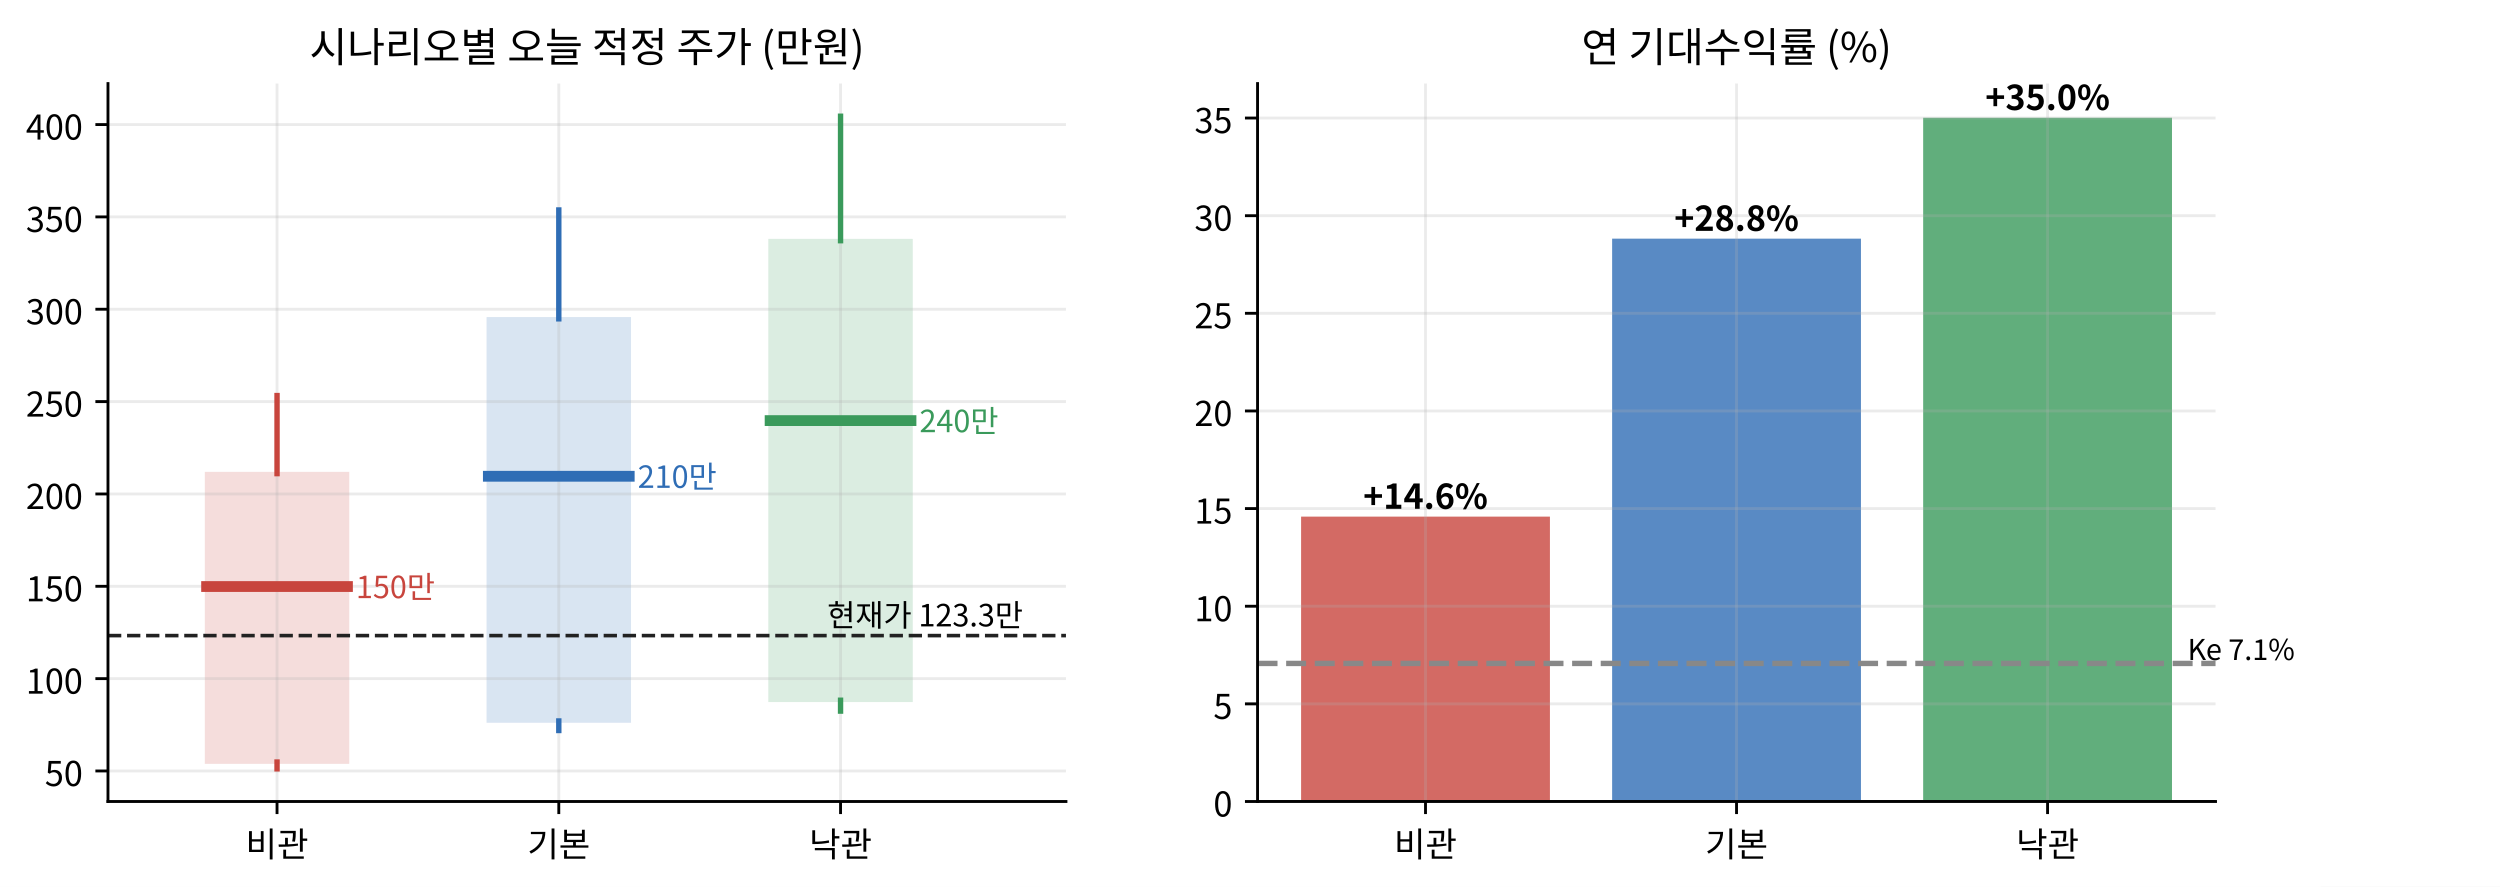
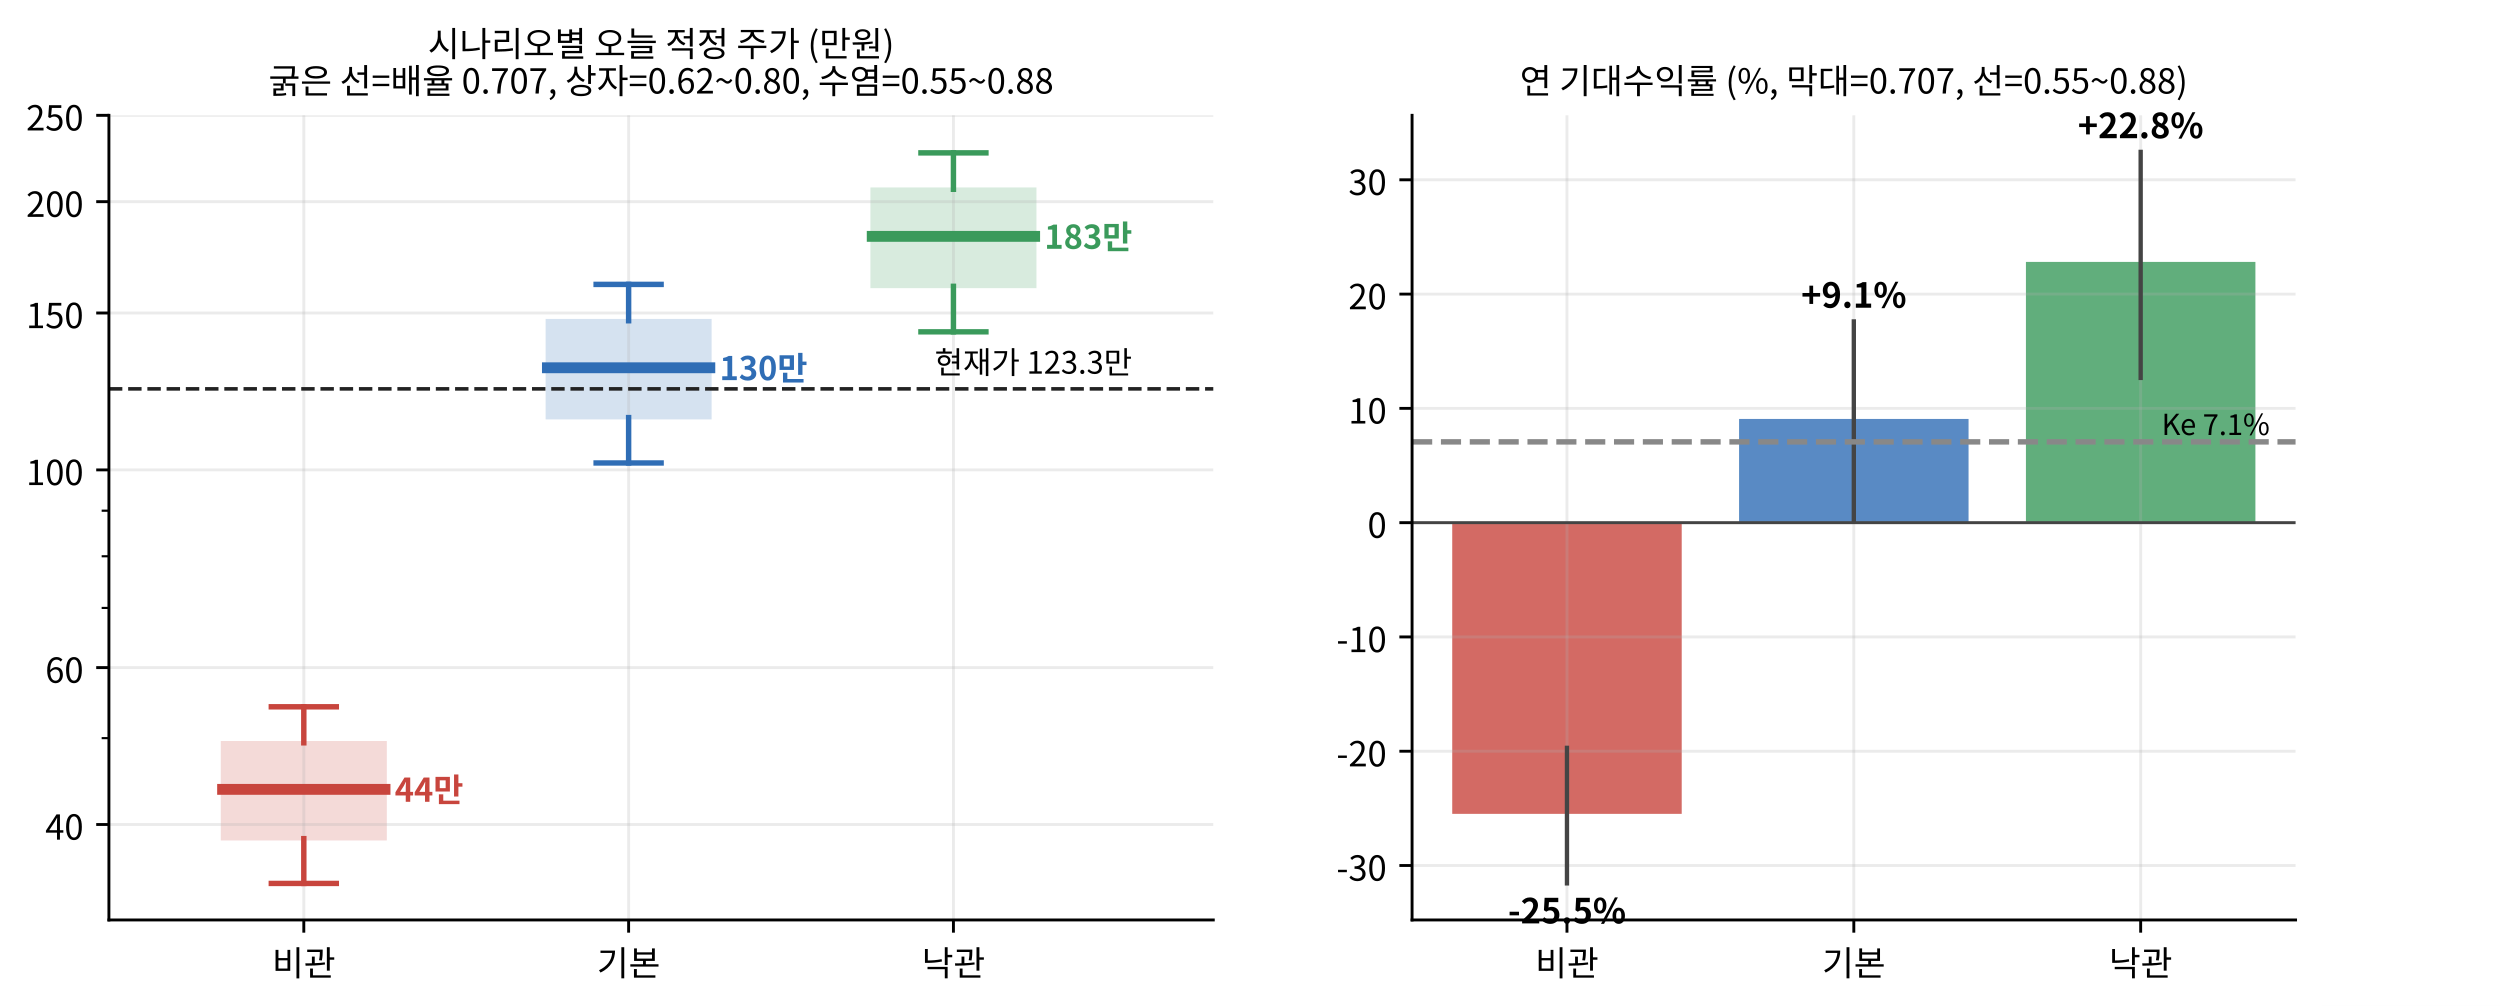
- <svg xmlns="http://www.w3.org/2000/svg" xmlns:xlink="http://www.w3.org/1999/xlink" viewBox="0 0 695 246.516" width="695" height="246.516">
+ <svg xmlns="http://www.w3.org/2000/svg" xmlns:xlink="http://www.w3.org/1999/xlink" viewBox="0 0 689 277.241" width="689" height="277.241">
  <style>.grid{stroke:#e2e0d8;stroke-width:1}.zero{stroke:#8a8984;stroke-width:1}.base{stroke:#52514e;stroke-dasharray:5 4;stroke-width:1.2}.ax{fill:#52514e;font-size:11px}.dl{fill:#0b0b0b;font-size:11px;font-weight:600}text{font-family:-apple-system,'Apple SD Gothic Neo','Malgun Gothic','Noto Sans KR',sans-serif}</style>
-   <rect x="0" y="0" width="695" height="246.516" fill="#ffffff" />
+   <rect x="0" y="0" width="689" height="277.241" fill="#ffffff" />
  <defs>
    <style type="text/css">*{stroke-linejoin: round; stroke-linecap: butt}</style>
  </defs>
  <g id="figure_1">
    <g id="patch_1">
-       <path d="M 0 246.516  L 645.135 246.516  L 645.135 0  L 0 0  z " style="fill: #ffffff" />
+       <path d="M 0 277.241  L 639.857 277.241  L 639.857 0  L 0 0  z " style="fill: #ffffff" />
    </g>
    <g id="axes_1">
      <g id="patch_2">
-         <path d="M 30.017 222.816  L 296.336 222.816  L 296.336 23.232  L 30.017 23.232  z " style="fill: #ffffff" />
+         <path d="M 30.017 253.541  L 334.381 253.541  L 334.381 31.781  L 30.017 31.781  z " style="fill: #ffffff" />
      </g>
      <g id="patch_3">
-         <path clip-path="url(#p3adbf25d9f)" d="M 57.433 211.849  L 96.597 211.849  L 96.597 131.675  L 57.433 131.675  z " style="fill: #c8453d; opacity: 0.18; stroke: #c8453d; stroke-linejoin: miter" />
+         <path clip-path="url(#pf7f90a0d31)" d="M 61.349 231.131  L 106.108 231.131  L 106.108 204.718  L 61.349 204.718  z " style="fill: #c8453d; opacity: 0.2; stroke: #c8453d; stroke-linejoin: miter" />
      </g>
      <g id="patch_4">
-         <path clip-path="url(#p3adbf25d9f)" d="M 135.761 200.434  L 174.926 200.434  L 174.926 88.641  L 135.761 88.641  z " style="fill: #2f6db5; opacity: 0.18; stroke: #2f6db5; stroke-linejoin: miter" />
+         <path clip-path="url(#pf7f90a0d31)" d="M 150.868 115.089  L 195.627 115.089  L 195.627 88.392  L 150.868 88.392  z " style="fill: #2f6db5; opacity: 0.2; stroke: #2f6db5; stroke-linejoin: miter" />
      </g>
      <g id="patch_5">
-         <path clip-path="url(#p3adbf25d9f)" d="M 214.09 194.674  L 253.255 194.674  L 253.255 66.908  L 214.09 66.908  z " style="fill: #3a9a5b; opacity: 0.18; stroke: #3a9a5b; stroke-linejoin: miter" />
+         <path clip-path="url(#pf7f90a0d31)" d="M 240.386 78.918  L 285.146 78.918  L 285.146 52.16  L 240.386 52.16  z " style="fill: #3a9a5b; opacity: 0.2; stroke: #3a9a5b; stroke-linejoin: miter" />
      </g>
      <g id="matplotlib.axis_1">
        <g id="xtick_1">
          <g id="line2d_1">
-             <path clip-path="url(#p3adbf25d9f)" d="M 77.015 222.816  L 77.015 23.232  " style="fill: none; stroke: #b0b0b0; stroke-opacity: 0.25; stroke-width: 0.8; stroke-linecap: square" />
+             <path clip-path="url(#pf7f90a0d31)" d="M 83.729 253.541  L 83.729 31.781  " style="fill: none; stroke: #b0b0b0; stroke-opacity: 0.25; stroke-width: 0.8; stroke-linecap: square" />
          </g>
          <g id="line2d_2">
            <defs>
-               <path d="M 0 0  L 0 3.5  " id="mac009f2fcd" style="stroke: #000000; stroke-width: 0.8" />
+               <path d="M 0 0  L 0 3.5  " id="m76537f50e2" style="stroke: #000000; stroke-width: 0.8" />
            </defs>
            <g>
-               <use style="stroke: #000000; stroke-width: 0.8" x="77.015" xlink:href="#mac009f2fcd" y="222.816" />
+               <use style="stroke: #000000; stroke-width: 0.8" x="83.729" xlink:href="#m76537f50e2" y="253.541" />
            </g>
          </g>
          <g id="text_1">
-             <text style="font-size: 9.5px; font-family: 'Noto Sans CJK JP'; text-anchor: middle" transform="rotate(-0 77.01483 238.176)" x="77.015" y="238.176">비관</text>
+             <text style="font-size: 9.5px; font-family: 'Noto Sans CJK JP'; text-anchor: middle" transform="rotate(-0 83.72873 268.9014)" x="83.729" y="268.901">비관</text>
          </g>
        </g>
        <g id="xtick_2">
          <g id="line2d_3">
-             <path clip-path="url(#p3adbf25d9f)" d="M 155.344 222.816  L 155.344 23.232  " style="fill: none; stroke: #b0b0b0; stroke-opacity: 0.25; stroke-width: 0.8; stroke-linecap: square" />
+             <path clip-path="url(#pf7f90a0d31)" d="M 173.247 253.541  L 173.247 31.781  " style="fill: none; stroke: #b0b0b0; stroke-opacity: 0.25; stroke-width: 0.8; stroke-linecap: square" />
          </g>
          <g id="line2d_4">
            <g>
-               <use style="stroke: #000000; stroke-width: 0.8" x="155.344" xlink:href="#mac009f2fcd" y="222.816" />
+               <use style="stroke: #000000; stroke-width: 0.8" x="173.247" xlink:href="#m76537f50e2" y="253.541" />
            </g>
          </g>
          <g id="text_2">
-             <text style="font-size: 9.5px; font-family: 'Noto Sans CJK JP'; text-anchor: middle" transform="rotate(-0 155.3437 238.176)" x="155.344" y="238.176">기본</text>
+             <text style="font-size: 9.5px; font-family: 'Noto Sans CJK JP'; text-anchor: middle" transform="rotate(-0 173.2474 268.9014)" x="173.247" y="268.901">기본</text>
          </g>
        </g>
        <g id="xtick_3">
          <g id="line2d_5">
-             <path clip-path="url(#p3adbf25d9f)" d="M 233.673 222.816  L 233.673 23.232  " style="fill: none; stroke: #b0b0b0; stroke-opacity: 0.25; stroke-width: 0.8; stroke-linecap: square" />
+             <path clip-path="url(#pf7f90a0d31)" d="M 262.766 253.541  L 262.766 31.781  " style="fill: none; stroke: #b0b0b0; stroke-opacity: 0.25; stroke-width: 0.8; stroke-linecap: square" />
          </g>
          <g id="line2d_6">
            <g>
-               <use style="stroke: #000000; stroke-width: 0.8" x="233.673" xlink:href="#mac009f2fcd" y="222.816" />
+               <use style="stroke: #000000; stroke-width: 0.8" x="262.766" xlink:href="#m76537f50e2" y="253.541" />
            </g>
          </g>
          <g id="text_3">
-             <text style="font-size: 9.5px; font-family: 'Noto Sans CJK JP'; text-anchor: middle" transform="rotate(-0 233.6726 238.176)" x="233.673" y="238.176">낙관</text>
+             <text style="font-size: 9.5px; font-family: 'Noto Sans CJK JP'; text-anchor: middle" transform="rotate(-0 262.7662 268.9014)" x="262.766" y="268.901">낙관</text>
          </g>
        </g>
      </g>
      <g id="matplotlib.axis_2">
        <g id="ytick_1">
          <g id="line2d_7">
-             <path clip-path="url(#p3adbf25d9f)" d="M 30.017 214.335  L 296.336 214.335  " style="fill: none; stroke: #b0b0b0; stroke-opacity: 0.25; stroke-width: 0.8; stroke-linecap: square" />
+             <path clip-path="url(#pf7f90a0d31)" d="M 30.017 227.231  L 334.381 227.231  " style="fill: none; stroke: #b0b0b0; stroke-opacity: 0.25; stroke-width: 0.8; stroke-linecap: square" />
          </g>
          <g id="line2d_8">
            <defs>
-               <path d="M 0 0  L -3.5 0  " id="m1e1b3f431d" style="stroke: #000000; stroke-width: 0.8" />
+               <path d="M 0 0  L -3.5 0  " id="md5c38210e7" style="stroke: #000000; stroke-width: 0.8" />
            </defs>
            <g>
-               <use style="stroke: #000000; stroke-width: 0.8" x="30.017" xlink:href="#m1e1b3f431d" y="214.335" />
+               <use style="stroke: #000000; stroke-width: 0.8" x="30.017" xlink:href="#md5c38210e7" y="227.231" />
            </g>
          </g>
          <g id="text_4">
-             <text style="font-size: 9.5px; font-family: 'Noto Sans CJK JP'; text-anchor: end" transform="rotate(-0 23.0175 218.5147)" x="23.017" y="218.515">50</text>
+             <text style="font-size: 9.5px; font-family: 'Noto Sans CJK JP'; text-anchor: end" transform="rotate(-0 23.0175 231.4109)" x="23.017" y="231.411">40</text>
          </g>
        </g>
        <g id="ytick_2">
          <g id="line2d_9">
-             <path clip-path="url(#p3adbf25d9f)" d="M 30.017 188.662  L 296.336 188.662  " style="fill: none; stroke: #b0b0b0; stroke-opacity: 0.25; stroke-width: 0.8; stroke-linecap: square" />
+             <path clip-path="url(#pf7f90a0d31)" d="M 30.017 183.987  L 334.381 183.987  " style="fill: none; stroke: #b0b0b0; stroke-opacity: 0.25; stroke-width: 0.8; stroke-linecap: square" />
          </g>
          <g id="line2d_10">
            <g>
-               <use style="stroke: #000000; stroke-width: 0.8" x="30.017" xlink:href="#m1e1b3f431d" y="188.662" />
+               <use style="stroke: #000000; stroke-width: 0.8" x="30.017" xlink:href="#md5c38210e7" y="183.987" />
            </g>
          </g>
          <g id="text_5">
-             <text style="font-size: 9.5px; font-family: 'Noto Sans CJK JP'; text-anchor: end" transform="rotate(-0 23.0175 192.8422)" x="23.017" y="192.842">100</text>
+             <text style="font-size: 9.5px; font-family: 'Noto Sans CJK JP'; text-anchor: end" transform="rotate(-0 23.0175 188.167)" x="23.017" y="188.167">60</text>
          </g>
        </g>
        <g id="ytick_3">
          <g id="line2d_11">
-             <path clip-path="url(#p3adbf25d9f)" d="M 30.017 162.99  L 296.336 162.99  " style="fill: none; stroke: #b0b0b0; stroke-opacity: 0.25; stroke-width: 0.8; stroke-linecap: square" />
+             <path clip-path="url(#pf7f90a0d31)" d="M 30.017 129.506  L 334.381 129.506  " style="fill: none; stroke: #b0b0b0; stroke-opacity: 0.25; stroke-width: 0.8; stroke-linecap: square" />
          </g>
          <g id="line2d_12">
            <g>
-               <use style="stroke: #000000; stroke-width: 0.8" x="30.017" xlink:href="#m1e1b3f431d" y="162.99" />
+               <use style="stroke: #000000; stroke-width: 0.8" x="30.017" xlink:href="#md5c38210e7" y="129.506" />
            </g>
          </g>
          <g id="text_6">
-             <text style="font-size: 9.5px; font-family: 'Noto Sans CJK JP'; text-anchor: end" transform="rotate(-0 23.0175 167.1696)" x="23.017" y="167.17">150</text>
+             <text style="font-size: 9.5px; font-family: 'Noto Sans CJK JP'; text-anchor: end" transform="rotate(-0 23.0175 133.6862)" x="23.017" y="133.686">100</text>
          </g>
        </g>
        <g id="ytick_4">
          <g id="line2d_13">
-             <path clip-path="url(#p3adbf25d9f)" d="M 30.017 137.317  L 296.336 137.317  " style="fill: none; stroke: #b0b0b0; stroke-opacity: 0.25; stroke-width: 0.8; stroke-linecap: square" />
+             <path clip-path="url(#pf7f90a0d31)" d="M 30.017 86.262  L 334.381 86.262  " style="fill: none; stroke: #b0b0b0; stroke-opacity: 0.25; stroke-width: 0.8; stroke-linecap: square" />
          </g>
          <g id="line2d_14">
            <g>
-               <use style="stroke: #000000; stroke-width: 0.8" x="30.017" xlink:href="#m1e1b3f431d" y="137.317" />
+               <use style="stroke: #000000; stroke-width: 0.8" x="30.017" xlink:href="#md5c38210e7" y="86.262" />
            </g>
          </g>
          <g id="text_7">
-             <text style="font-size: 9.5px; font-family: 'Noto Sans CJK JP'; text-anchor: end" transform="rotate(-0 23.0175 141.4971)" x="23.017" y="141.497">200</text>
+             <text style="font-size: 9.5px; font-family: 'Noto Sans CJK JP'; text-anchor: end" transform="rotate(-0 23.0175 90.44227)" x="23.017" y="90.442">150</text>
          </g>
        </g>
        <g id="ytick_5">
          <g id="line2d_15">
-             <path clip-path="url(#p3adbf25d9f)" d="M 30.017 111.645  L 296.336 111.645  " style="fill: none; stroke: #b0b0b0; stroke-opacity: 0.25; stroke-width: 0.8; stroke-linecap: square" />
+             <path clip-path="url(#pf7f90a0d31)" d="M 30.017 55.58  L 334.381 55.58  " style="fill: none; stroke: #b0b0b0; stroke-opacity: 0.25; stroke-width: 0.8; stroke-linecap: square" />
          </g>
          <g id="line2d_16">
            <g>
-               <use style="stroke: #000000; stroke-width: 0.8" x="30.017" xlink:href="#m1e1b3f431d" y="111.645" />
+               <use style="stroke: #000000; stroke-width: 0.8" x="30.017" xlink:href="#md5c38210e7" y="55.58" />
            </g>
          </g>
          <g id="text_8">
-             <text style="font-size: 9.5px; font-family: 'Noto Sans CJK JP'; text-anchor: end" transform="rotate(-0 23.0175 115.8246)" x="23.017" y="115.825">250</text>
+             <text style="font-size: 9.5px; font-family: 'Noto Sans CJK JP'; text-anchor: end" transform="rotate(-0 23.0175 59.76024)" x="23.017" y="59.76">200</text>
          </g>
        </g>
        <g id="ytick_6">
          <g id="line2d_17">
-             <path clip-path="url(#p3adbf25d9f)" d="M 30.017 85.972  L 296.336 85.972  " style="fill: none; stroke: #b0b0b0; stroke-opacity: 0.25; stroke-width: 0.8; stroke-linecap: square" />
+             <path clip-path="url(#pf7f90a0d31)" d="M 30.017 31.781  L 334.381 31.781  " style="fill: none; stroke: #b0b0b0; stroke-opacity: 0.25; stroke-width: 0.8; stroke-linecap: square" />
          </g>
          <g id="line2d_18">
            <g>
-               <use style="stroke: #000000; stroke-width: 0.8" x="30.017" xlink:href="#m1e1b3f431d" y="85.972" />
+               <use style="stroke: #000000; stroke-width: 0.8" x="30.017" xlink:href="#md5c38210e7" y="31.781" />
            </g>
          </g>
          <g id="text_9">
-             <text style="font-size: 9.5px; font-family: 'Noto Sans CJK JP'; text-anchor: end" transform="rotate(-0 23.0175 90.15203)" x="23.017" y="90.152">300</text>
+             <text style="font-size: 9.5px; font-family: 'Noto Sans CJK JP'; text-anchor: end" transform="rotate(-0 23.0175 35.96141)" x="23.017" y="35.961">250</text>
          </g>
        </g>
        <g id="ytick_7">
          <g id="line2d_19">
-             <path clip-path="url(#p3adbf25d9f)" d="M 30.017 60.3  L 296.336 60.3  " style="fill: none; stroke: #b0b0b0; stroke-opacity: 0.25; stroke-width: 0.8; stroke-linecap: square" />
-           </g>
+             <defs>
+               <path d="M 0 0  L -2 0  " id="md7495dc41e" style="stroke: #000000; stroke-width: 0.6" />
+             </defs>
+             <g>
+               <use style="stroke: #000000; stroke-width: 0.6" x="30.017" xlink:href="#md7495dc41e" y="203.432" />
+             </g>
+           </g>
+         </g>
+         <g id="ytick_8">
          <g id="line2d_20">
            <g>
-               <use style="stroke: #000000; stroke-width: 0.8" x="30.017" xlink:href="#m1e1b3f431d" y="60.3" />
-             </g>
-           </g>
-           <g id="text_10">
-             <text style="font-size: 9.5px; font-family: 'Noto Sans CJK JP'; text-anchor: end" transform="rotate(-0 23.0175 64.47951)" x="23.017" y="64.48">350</text>
-           </g>
-         </g>
-         <g id="ytick_8">
+               <use style="stroke: #000000; stroke-width: 0.6" x="30.017" xlink:href="#md7495dc41e" y="167.546" />
+             </g>
+           </g>
+         </g>
+         <g id="ytick_9">
          <g id="line2d_21">
-             <path clip-path="url(#p3adbf25d9f)" d="M 30.017 34.627  L 296.336 34.627  " style="fill: none; stroke: #b0b0b0; stroke-opacity: 0.25; stroke-width: 0.8; stroke-linecap: square" />
-           </g>
+             <g>
+               <use style="stroke: #000000; stroke-width: 0.6" x="30.017" xlink:href="#md7495dc41e" y="153.305" />
+             </g>
+           </g>
+         </g>
+         <g id="ytick_10">
          <g id="line2d_22">
            <g>
-               <use style="stroke: #000000; stroke-width: 0.8" x="30.017" xlink:href="#m1e1b3f431d" y="34.627" />
-             </g>
-           </g>
-           <g id="text_11">
-             <text style="font-size: 9.5px; font-family: 'Noto Sans CJK JP'; text-anchor: end" transform="rotate(-0 23.0175 38.80698)" x="23.017" y="38.807">400</text>
+               <use style="stroke: #000000; stroke-width: 0.6" x="30.017" xlink:href="#md7495dc41e" y="140.743" />
+             </g>
          </g>
        </g>
      </g>
      <g id="line2d_23">
-         <path clip-path="url(#p3adbf25d9f)" d="M 77.015 213.744  L 77.015 211.849  " style="fill: none; stroke: #c8453d; stroke-width: 1.5; stroke-linecap: square" />
+         <path clip-path="url(#pf7f90a0d31)" d="M 83.729 243.474  L 83.729 231.131  " style="fill: none; stroke: #c8453d; stroke-width: 1.5; stroke-linecap: square" />
      </g>
      <g id="line2d_24">
-         <path clip-path="url(#p3adbf25d9f)" d="M 77.015 131.675  L 77.015 109.961  " style="fill: none; stroke: #c8453d; stroke-width: 1.5; stroke-linecap: square" />
+         <path clip-path="url(#pf7f90a0d31)" d="M 83.729 204.718  L 83.729 194.796  " style="fill: none; stroke: #c8453d; stroke-width: 1.5; stroke-linecap: square" />
      </g>
      <g id="line2d_25">
-         <path clip-path="url(#p3adbf25d9f)" d="M 57.433 163.061  L 96.597 163.061  " style="fill: none; stroke: #c8453d; stroke-width: 3; stroke-linecap: square" />
+         <path clip-path="url(#pf7f90a0d31)" d="M 74.777 243.474  L 92.681 243.474  " style="fill: none; stroke: #c8453d; stroke-width: 1.5; stroke-linecap: square" />
      </g>
      <g id="line2d_26">
-         <path clip-path="url(#p3adbf25d9f)" d="M 155.344 203.076  L 155.344 200.434  " style="fill: none; stroke: #2f6db5; stroke-width: 1.5; stroke-linecap: square" />
+         <path clip-path="url(#pf7f90a0d31)" d="M 74.777 194.796  L 92.681 194.796  " style="fill: none; stroke: #c8453d; stroke-width: 1.5; stroke-linecap: square" />
      </g>
      <g id="line2d_27">
-         <path clip-path="url(#p3adbf25d9f)" d="M 155.344 88.641  L 155.344 58.363  " style="fill: none; stroke: #2f6db5; stroke-width: 1.5; stroke-linecap: square" />
+         <path clip-path="url(#pf7f90a0d31)" d="M 61.349 217.548  L 106.108 217.548  " style="fill: none; stroke: #c8453d; stroke-width: 3; stroke-linecap: square" />
      </g>
      <g id="line2d_28">
-         <path clip-path="url(#p3adbf25d9f)" d="M 135.761 132.405  L 174.926 132.405  " style="fill: none; stroke: #2f6db5; stroke-width: 3; stroke-linecap: square" />
+         <path clip-path="url(#pf7f90a0d31)" d="M 173.247 127.591  L 173.247 115.089  " style="fill: none; stroke: #2f6db5; stroke-width: 1.5; stroke-linecap: square" />
      </g>
      <g id="line2d_29">
-         <path clip-path="url(#p3adbf25d9f)" d="M 233.673 197.694  L 233.673 194.674  " style="fill: none; stroke: #3a9a5b; stroke-width: 1.5; stroke-linecap: square" />
+         <path clip-path="url(#pf7f90a0d31)" d="M 173.247 88.392  L 173.247 78.381  " style="fill: none; stroke: #2f6db5; stroke-width: 1.5; stroke-linecap: square" />
      </g>
      <g id="line2d_30">
-         <path clip-path="url(#p3adbf25d9f)" d="M 233.673 66.908  L 233.673 32.304  " style="fill: none; stroke: #3a9a5b; stroke-width: 1.5; stroke-linecap: square" />
+         <path clip-path="url(#pf7f90a0d31)" d="M 164.296 127.591  L 182.199 127.591  " style="fill: none; stroke: #2f6db5; stroke-width: 1.5; stroke-linecap: square" />
      </g>
      <g id="line2d_31">
-         <path clip-path="url(#p3adbf25d9f)" d="M 214.09 116.925  L 253.255 116.925  " style="fill: none; stroke: #3a9a5b; stroke-width: 3; stroke-linecap: square" />
+         <path clip-path="url(#pf7f90a0d31)" d="M 164.296 78.381  L 182.199 78.381  " style="fill: none; stroke: #2f6db5; stroke-width: 1.5; stroke-linecap: square" />
      </g>
      <g id="line2d_32">
-         <path clip-path="url(#p3adbf25d9f)" d="M 30.017 176.699  L 296.336 176.699  " style="fill: none; stroke-dasharray: 3.7,1.6; stroke-dashoffset: 0; stroke: #222222" />
+         <path clip-path="url(#pf7f90a0d31)" d="M 150.868 101.351  L 195.627 101.351  " style="fill: none; stroke: #2f6db5; stroke-width: 3; stroke-linecap: square" />
+       </g>
+       <g id="line2d_33">
+         <path clip-path="url(#pf7f90a0d31)" d="M 262.766 91.454  L 262.766 78.918  " style="fill: none; stroke: #3a9a5b; stroke-width: 1.5; stroke-linecap: square" />
+       </g>
+       <g id="line2d_34">
+         <path clip-path="url(#pf7f90a0d31)" d="M 262.766 52.16  L 262.766 42.129  " style="fill: none; stroke: #3a9a5b; stroke-width: 1.5; stroke-linecap: square" />
+       </g>
+       <g id="line2d_35">
+         <path clip-path="url(#pf7f90a0d31)" d="M 253.814 91.454  L 271.718 91.454  " style="fill: none; stroke: #3a9a5b; stroke-width: 1.5; stroke-linecap: square" />
+       </g>
+       <g id="line2d_36">
+         <path clip-path="url(#pf7f90a0d31)" d="M 253.814 42.129  L 271.718 42.129  " style="fill: none; stroke: #3a9a5b; stroke-width: 1.5; stroke-linecap: square" />
+       </g>
+       <g id="line2d_37">
+         <path clip-path="url(#pf7f90a0d31)" d="M 240.386 65.147  L 285.146 65.147  " style="fill: none; stroke: #3a9a5b; stroke-width: 3; stroke-linecap: square" />
+       </g>
+       <g id="line2d_38">
+         <path clip-path="url(#pf7f90a0d31)" d="M 30.017 107.168  L 334.381 107.168  " style="fill: none; stroke-dasharray: 3.7,1.6; stroke-dashoffset: 0; stroke: #222222" />
      </g>
      <g id="patch_6">
-         <path d="M 30.017 222.816  L 30.017 23.232  " style="fill: none; stroke: #000000; stroke-width: 0.8; stroke-linejoin: miter; stroke-linecap: square" />
+         <path d="M 30.017 253.541  L 30.017 31.781  " style="fill: none; stroke: #000000; stroke-width: 0.8; stroke-linejoin: miter; stroke-linecap: square" />
      </g>
      <g id="patch_7">
-         <path d="M 30.017 222.816  L 296.336 222.816  " style="fill: none; stroke: #000000; stroke-width: 0.8; stroke-linejoin: miter; stroke-linecap: square" />
+         <path d="M 30.017 253.541  L 334.381 253.541  " style="fill: none; stroke: #000000; stroke-width: 0.8; stroke-linejoin: miter; stroke-linecap: square" />
+       </g>
+       <g id="text_10">
+         <text style="font-weight: 700; font-size: 9px; font-family: 'Noto Sans CJK JP'; text-anchor: start; fill: #c8453d" transform="rotate(-0 108.794 220.9682)" x="108.794" y="220.968">44만</text>
+       </g>
+       <g id="text_11">
+         <text style="font-weight: 700; font-size: 9px; font-family: 'Noto Sans CJK JP'; text-anchor: start; fill: #2f6db5" transform="rotate(-0 198.3127 104.7709)" x="198.313" y="104.771">130만</text>
      </g>
      <g id="text_12">
-         <text style="font-size: 8.5px; font-family: 'Noto Sans CJK JP'; text-anchor: start; fill: #c8453d" transform="rotate(-0 98.94691 166.2909)" x="98.947" y="166.291">150만</text>
+         <text style="font-weight: 700; font-size: 9px; font-family: 'Noto Sans CJK JP'; text-anchor: start; fill: #3a9a5b" transform="rotate(-0 287.8314 68.56668)" x="287.831" y="68.567">183만</text>
      </g>
      <g id="text_13">
-         <text style="font-size: 8.5px; font-family: 'Noto Sans CJK JP'; text-anchor: start; fill: #2f6db5" transform="rotate(-0 177.2758 135.6347)" x="177.276" y="135.635">210만</text>
+         <text style="font-size: 8.5px; font-family: 'Noto Sans CJK JP'; text-anchor: end" transform="rotate(-0 312.0015 102.9848)" x="312.001" y="102.985">현재가 123.3만</text>
      </g>
      <g id="text_14">
-         <text style="font-size: 8.5px; font-family: 'Noto Sans CJK JP'; text-anchor: start; fill: #3a9a5b" transform="rotate(-0 255.6047 120.155)" x="255.605" y="120.155">240만</text>
-       </g>
-       <g id="text_15">
-         <text style="font-size: 8.5px; font-family: 'Noto Sans CJK JP'; text-anchor: middle" transform="rotate(-0 257.1712 174.1384)" x="257.171" y="174.138">현재가 123.3만</text>
-       </g>
-       <g id="text_16">
-         <text style="font-size: 11.4px; font-family: 'Noto Sans CJK JP'; text-anchor: middle" transform="rotate(-0 163.1766 17.232)" x="163.177" y="17.232">시나리오별 오늘 적정 주가 (만원)</text>
+         <text style="font-size: 9.5px; font-family: 'Noto Sans CJK JP'" transform="translate(117.9214 15.56)">시나리오별 오늘 적정 주가 (만원)</text>
+         <text style="font-size: 9.5px; font-family: 'Noto Sans CJK JP'" transform="translate(74.00842 25.78141)">굵은 선=배율 0.707, 상자=0.62~0.80, 수염=0.55~0.88</text>
      </g>
    </g>
    <g id="axes_2">
      <g id="patch_8">
-         <path d="M 349.599 222.816  L 615.918 222.816  L 615.918 23.232  L 349.599 23.232  z " style="fill: #ffffff" />
+         <path d="M 389.167 253.541  L 632.658 253.541  L 632.658 31.781  L 389.167 31.781  z " style="fill: #ffffff" />
      </g>
      <g id="patch_9">
-         <path clip-path="url(#p5d44dc177f)" d="M 361.705 222.816  L 430.878 222.816  L 430.878 143.619  L 361.705 143.619  z " style="fill: #c8453d; opacity: 0.8" />
+         <path clip-path="url(#pb481aba063)" d="M 400.234 144.046  L 463.479 144.046  L 463.479 224.3  L 400.234 224.3  z " style="fill: #c8453d; opacity: 0.8" />
      </g>
      <g id="patch_10">
-         <path clip-path="url(#p5d44dc177f)" d="M 448.172 222.816  L 517.345 222.816  L 517.345 66.345  L 448.172 66.345  z " style="fill: #2f6db5; opacity: 0.8" />
+         <path clip-path="url(#pb481aba063)" d="M 479.29 144.046  L 542.534 144.046  L 542.534 115.46  L 479.29 115.46  z " style="fill: #2f6db5; opacity: 0.8" />
      </g>
      <g id="patch_11">
-         <path clip-path="url(#p5d44dc177f)" d="M 534.639 222.816  L 603.812 222.816  L 603.812 32.736  L 534.639 32.736  z " style="fill: #3a9a5b; opacity: 0.8" />
+         <path clip-path="url(#pb481aba063)" d="M 558.345 144.046  L 621.59 144.046  L 621.59 72.181  L 558.345 72.181  z " style="fill: #3a9a5b; opacity: 0.8" />
      </g>
      <g id="matplotlib.axis_3">
        <g id="xtick_4">
-           <g id="line2d_33">
-             <path clip-path="url(#p5d44dc177f)" d="M 396.291 222.816  L 396.291 23.232  " style="fill: none; stroke: #b0b0b0; stroke-opacity: 0.25; stroke-width: 0.8; stroke-linecap: square" />
-           </g>
-           <g id="line2d_34">
-             <g>
-               <use style="stroke: #000000; stroke-width: 0.8" x="396.291" xlink:href="#mac009f2fcd" y="222.816" />
+           <g id="line2d_39">
+             <path clip-path="url(#pb481aba063)" d="M 431.857 253.541  L 431.857 31.781  " style="fill: none; stroke: #b0b0b0; stroke-opacity: 0.25; stroke-width: 0.8; stroke-linecap: square" />
+           </g>
+           <g id="line2d_40">
+             <g>
+               <use style="stroke: #000000; stroke-width: 0.8" x="431.857" xlink:href="#m76537f50e2" y="253.541" />
+             </g>
+           </g>
+           <g id="text_15">
+             <text style="font-size: 9.5px; font-family: 'Noto Sans CJK JP'; text-anchor: middle" transform="rotate(-0 431.8566 268.9014)" x="431.857" y="268.901">비관</text>
+           </g>
+         </g>
+         <g id="xtick_5">
+           <g id="line2d_41">
+             <path clip-path="url(#pb481aba063)" d="M 510.912 253.541  L 510.912 31.781  " style="fill: none; stroke: #b0b0b0; stroke-opacity: 0.25; stroke-width: 0.8; stroke-linecap: square" />
+           </g>
+           <g id="line2d_42">
+             <g>
+               <use style="stroke: #000000; stroke-width: 0.8" x="510.912" xlink:href="#m76537f50e2" y="253.541" />
+             </g>
+           </g>
+           <g id="text_16">
+             <text style="font-size: 9.5px; font-family: 'Noto Sans CJK JP'; text-anchor: middle" transform="rotate(-0 510.912 268.9014)" x="510.912" y="268.901">기본</text>
+           </g>
+         </g>
+         <g id="xtick_6">
+           <g id="line2d_43">
+             <path clip-path="url(#pb481aba063)" d="M 589.968 253.541  L 589.968 31.781  " style="fill: none; stroke: #b0b0b0; stroke-opacity: 0.25; stroke-width: 0.8; stroke-linecap: square" />
+           </g>
+           <g id="line2d_44">
+             <g>
+               <use style="stroke: #000000; stroke-width: 0.8" x="589.968" xlink:href="#m76537f50e2" y="253.541" />
            </g>
          </g>
          <g id="text_17">
-             <text style="font-size: 9.5px; font-family: 'Noto Sans CJK JP'; text-anchor: middle" transform="rotate(-0 396.2915 238.176)" x="396.291" y="238.176">비관</text>
-           </g>
-         </g>
-         <g id="xtick_5">
-           <g id="line2d_35">
-             <path clip-path="url(#p5d44dc177f)" d="M 482.758 222.816  L 482.758 23.232  " style="fill: none; stroke: #b0b0b0; stroke-opacity: 0.25; stroke-width: 0.8; stroke-linecap: square" />
-           </g>
-           <g id="line2d_36">
-             <g>
-               <use style="stroke: #000000; stroke-width: 0.8" x="482.758" xlink:href="#mac009f2fcd" y="222.816" />
+             <text style="font-size: 9.5px; font-family: 'Noto Sans CJK JP'; text-anchor: middle" transform="rotate(-0 589.9675 268.9014)" x="589.968" y="268.901">낙관</text>
+           </g>
+         </g>
+       </g>
+       <g id="matplotlib.axis_4">
+         <g id="ytick_11">
+           <g id="line2d_45">
+             <path clip-path="url(#pb481aba063)" d="M 389.167 238.535  L 632.658 238.535  " style="fill: none; stroke: #b0b0b0; stroke-opacity: 0.25; stroke-width: 0.8; stroke-linecap: square" />
+           </g>
+           <g id="line2d_46">
+             <g>
+               <use style="stroke: #000000; stroke-width: 0.8" x="389.167" xlink:href="#md5c38210e7" y="238.535" />
            </g>
          </g>
          <g id="text_18">
-             <text style="font-size: 9.5px; font-family: 'Noto Sans CJK JP'; text-anchor: middle" transform="rotate(-0 482.7584 238.176)" x="482.758" y="238.176">기본</text>
-           </g>
-         </g>
-         <g id="xtick_6">
-           <g id="line2d_37">
-             <path clip-path="url(#p5d44dc177f)" d="M 569.225 222.816  L 569.225 23.232  " style="fill: none; stroke: #b0b0b0; stroke-opacity: 0.25; stroke-width: 0.8; stroke-linecap: square" />
-           </g>
-           <g id="line2d_38">
-             <g>
-               <use style="stroke: #000000; stroke-width: 0.8" x="569.225" xlink:href="#mac009f2fcd" y="222.816" />
+             <text style="font-size: 9.5px; font-family: 'Noto Sans CJK JP'; text-anchor: end" transform="rotate(-0 382.1666 242.7153)" x="382.167" y="242.715">-30</text>
+           </g>
+         </g>
+         <g id="ytick_12">
+           <g id="line2d_47">
+             <path clip-path="url(#pb481aba063)" d="M 389.167 207.039  L 632.658 207.039  " style="fill: none; stroke: #b0b0b0; stroke-opacity: 0.25; stroke-width: 0.8; stroke-linecap: square" />
+           </g>
+           <g id="line2d_48">
+             <g>
+               <use style="stroke: #000000; stroke-width: 0.8" x="389.167" xlink:href="#md5c38210e7" y="207.039" />
            </g>
          </g>
          <g id="text_19">
-             <text style="font-size: 9.5px; font-family: 'Noto Sans CJK JP'; text-anchor: middle" transform="rotate(-0 569.2254 238.176)" x="569.225" y="238.176">낙관</text>
-           </g>
-         </g>
-       </g>
-       <g id="matplotlib.axis_4">
-         <g id="ytick_9">
-           <g id="line2d_39">
-             <path clip-path="url(#p5d44dc177f)" d="M 349.599 222.816  L 615.918 222.816  " style="fill: none; stroke: #b0b0b0; stroke-opacity: 0.25; stroke-width: 0.8; stroke-linecap: square" />
-           </g>
-           <g id="line2d_40">
-             <g>
-               <use style="stroke: #000000; stroke-width: 0.8" x="349.599" xlink:href="#m1e1b3f431d" y="222.816" />
+             <text style="font-size: 9.5px; font-family: 'Noto Sans CJK JP'; text-anchor: end" transform="rotate(-0 382.1666 211.2188)" x="382.167" y="211.219">-20</text>
+           </g>
+         </g>
+         <g id="ytick_13">
+           <g id="line2d_49">
+             <path clip-path="url(#pb481aba063)" d="M 389.167 175.542  L 632.658 175.542  " style="fill: none; stroke: #b0b0b0; stroke-opacity: 0.25; stroke-width: 0.8; stroke-linecap: square" />
+           </g>
+           <g id="line2d_50">
+             <g>
+               <use style="stroke: #000000; stroke-width: 0.8" x="389.167" xlink:href="#md5c38210e7" y="175.542" />
            </g>
          </g>
          <g id="text_20">
-             <text style="font-size: 9.5px; font-family: 'Noto Sans CJK JP'; text-anchor: end" transform="rotate(-0 342.5993 226.996)" x="342.599" y="226.996">0</text>
-           </g>
-         </g>
-         <g id="ytick_10">
-           <g id="line2d_41">
-             <path clip-path="url(#p5d44dc177f)" d="M 349.599 195.674  L 615.918 195.674  " style="fill: none; stroke: #b0b0b0; stroke-opacity: 0.25; stroke-width: 0.8; stroke-linecap: square" />
-           </g>
-           <g id="line2d_42">
-             <g>
-               <use style="stroke: #000000; stroke-width: 0.8" x="349.599" xlink:href="#m1e1b3f431d" y="195.674" />
+             <text style="font-size: 9.5px; font-family: 'Noto Sans CJK JP'; text-anchor: end" transform="rotate(-0 382.1666 179.7224)" x="382.167" y="179.722">-10</text>
+           </g>
+         </g>
+         <g id="ytick_14">
+           <g id="line2d_51">
+             <path clip-path="url(#pb481aba063)" d="M 389.167 144.046  L 632.658 144.046  " style="fill: none; stroke: #b0b0b0; stroke-opacity: 0.25; stroke-width: 0.8; stroke-linecap: square" />
+           </g>
+           <g id="line2d_52">
+             <g>
+               <use style="stroke: #000000; stroke-width: 0.8" x="389.167" xlink:href="#md5c38210e7" y="144.046" />
            </g>
          </g>
          <g id="text_21">
-             <text style="font-size: 9.5px; font-family: 'Noto Sans CJK JP'; text-anchor: end" transform="rotate(-0 342.5993 199.8536)" x="342.599" y="199.854">5</text>
-           </g>
-         </g>
-         <g id="ytick_11">
-           <g id="line2d_43">
-             <path clip-path="url(#p5d44dc177f)" d="M 349.599 168.531  L 615.918 168.531  " style="fill: none; stroke: #b0b0b0; stroke-opacity: 0.25; stroke-width: 0.8; stroke-linecap: square" />
-           </g>
-           <g id="line2d_44">
-             <g>
-               <use style="stroke: #000000; stroke-width: 0.8" x="349.599" xlink:href="#m1e1b3f431d" y="168.531" />
+             <text style="font-size: 9.5px; font-family: 'Noto Sans CJK JP'; text-anchor: end" transform="rotate(-0 382.1666 148.2259)" x="382.167" y="148.226">0</text>
+           </g>
+         </g>
+         <g id="ytick_15">
+           <g id="line2d_53">
+             <path clip-path="url(#pb481aba063)" d="M 389.167 112.549  L 632.658 112.549  " style="fill: none; stroke: #b0b0b0; stroke-opacity: 0.25; stroke-width: 0.8; stroke-linecap: square" />
+           </g>
+           <g id="line2d_54">
+             <g>
+               <use style="stroke: #000000; stroke-width: 0.8" x="389.167" xlink:href="#md5c38210e7" y="112.549" />
            </g>
          </g>
          <g id="text_22">
-             <text style="font-size: 9.5px; font-family: 'Noto Sans CJK JP'; text-anchor: end" transform="rotate(-0 342.5993 172.7111)" x="342.599" y="172.711">10</text>
-           </g>
-         </g>
-         <g id="ytick_12">
-           <g id="line2d_45">
-             <path clip-path="url(#p5d44dc177f)" d="M 349.599 141.389  L 615.918 141.389  " style="fill: none; stroke: #b0b0b0; stroke-opacity: 0.25; stroke-width: 0.8; stroke-linecap: square" />
-           </g>
-           <g id="line2d_46">
-             <g>
-               <use style="stroke: #000000; stroke-width: 0.8" x="349.599" xlink:href="#m1e1b3f431d" y="141.389" />
+             <text style="font-size: 9.5px; font-family: 'Noto Sans CJK JP'; text-anchor: end" transform="rotate(-0 382.1666 116.7294)" x="382.167" y="116.729">10</text>
+           </g>
+         </g>
+         <g id="ytick_16">
+           <g id="line2d_55">
+             <path clip-path="url(#pb481aba063)" d="M 389.167 81.053  L 632.658 81.053  " style="fill: none; stroke: #b0b0b0; stroke-opacity: 0.25; stroke-width: 0.8; stroke-linecap: square" />
+           </g>
+           <g id="line2d_56">
+             <g>
+               <use style="stroke: #000000; stroke-width: 0.8" x="389.167" xlink:href="#md5c38210e7" y="81.053" />
            </g>
          </g>
          <g id="text_23">
-             <text style="font-size: 9.5px; font-family: 'Noto Sans CJK JP'; text-anchor: end" transform="rotate(-0 342.5993 145.5687)" x="342.599" y="145.569">15</text>
-           </g>
-         </g>
-         <g id="ytick_13">
-           <g id="line2d_47">
-             <path clip-path="url(#p5d44dc177f)" d="M 349.599 114.246  L 615.918 114.246  " style="fill: none; stroke: #b0b0b0; stroke-opacity: 0.25; stroke-width: 0.8; stroke-linecap: square" />
-           </g>
-           <g id="line2d_48">
-             <g>
-               <use style="stroke: #000000; stroke-width: 0.8" x="349.599" xlink:href="#m1e1b3f431d" y="114.246" />
+             <text style="font-size: 9.5px; font-family: 'Noto Sans CJK JP'; text-anchor: end" transform="rotate(-0 382.1666 85.23296)" x="382.167" y="85.233">20</text>
+           </g>
+         </g>
+         <g id="ytick_17">
+           <g id="line2d_57">
+             <path clip-path="url(#pb481aba063)" d="M 389.167 49.556  L 632.658 49.556  " style="fill: none; stroke: #b0b0b0; stroke-opacity: 0.25; stroke-width: 0.8; stroke-linecap: square" />
+           </g>
+           <g id="line2d_58">
+             <g>
+               <use style="stroke: #000000; stroke-width: 0.8" x="389.167" xlink:href="#md5c38210e7" y="49.556" />
            </g>
          </g>
          <g id="text_24">
-             <text style="font-size: 9.5px; font-family: 'Noto Sans CJK JP'; text-anchor: end" transform="rotate(-0 342.5993 118.4262)" x="342.599" y="118.426">20</text>
-           </g>
-         </g>
-         <g id="ytick_14">
-           <g id="line2d_49">
-             <path clip-path="url(#p5d44dc177f)" d="M 349.599 87.104  L 615.918 87.104  " style="fill: none; stroke: #b0b0b0; stroke-opacity: 0.25; stroke-width: 0.8; stroke-linecap: square" />
-           </g>
-           <g id="line2d_50">
-             <g>
-               <use style="stroke: #000000; stroke-width: 0.8" x="349.599" xlink:href="#m1e1b3f431d" y="87.104" />
-             </g>
-           </g>
-           <g id="text_25">
-             <text style="font-size: 9.5px; font-family: 'Noto Sans CJK JP'; text-anchor: end" transform="rotate(-0 342.5993 91.28378)" x="342.599" y="91.284">25</text>
-           </g>
-         </g>
-         <g id="ytick_15">
-           <g id="line2d_51">
-             <path clip-path="url(#p5d44dc177f)" d="M 349.599 59.961  L 615.918 59.961  " style="fill: none; stroke: #b0b0b0; stroke-opacity: 0.25; stroke-width: 0.8; stroke-linecap: square" />
-           </g>
-           <g id="line2d_52">
-             <g>
-               <use style="stroke: #000000; stroke-width: 0.8" x="349.599" xlink:href="#m1e1b3f431d" y="59.961" />
-             </g>
-           </g>
-           <g id="text_26">
-             <text style="font-size: 9.5px; font-family: 'Noto Sans CJK JP'; text-anchor: end" transform="rotate(-0 342.5993 64.14133)" x="342.599" y="64.141">30</text>
-           </g>
-         </g>
-         <g id="ytick_16">
-           <g id="line2d_53">
-             <path clip-path="url(#p5d44dc177f)" d="M 349.599 32.819  L 615.918 32.819  " style="fill: none; stroke: #b0b0b0; stroke-opacity: 0.25; stroke-width: 0.8; stroke-linecap: square" />
-           </g>
-           <g id="line2d_54">
-             <g>
-               <use style="stroke: #000000; stroke-width: 0.8" x="349.599" xlink:href="#m1e1b3f431d" y="32.819" />
-             </g>
-           </g>
-           <g id="text_27">
-             <text style="font-size: 9.5px; font-family: 'Noto Sans CJK JP'; text-anchor: end" transform="rotate(-0 342.5993 36.99889)" x="342.599" y="36.999">35</text>
-           </g>
-         </g>
-       </g>
-       <g id="line2d_55">
-         <path clip-path="url(#p5d44dc177f)" d="M 349.599 184.437  L 615.918 184.437  " style="fill: none; stroke-dasharray: 5.55,2.4; stroke-dashoffset: 0; stroke: #888888; stroke-width: 1.5" />
-       </g>
-       <g id="line2d_56">
-         <path clip-path="url(#p5d44dc177f)" d="M 349.599 222.816  L 615.918 222.816  " style="fill: none; stroke: #444444; stroke-width: 0.8; stroke-linecap: square" />
+             <text style="font-size: 9.5px; font-family: 'Noto Sans CJK JP'; text-anchor: end" transform="rotate(-0 382.1666 53.7365)" x="382.167" y="53.736">30</text>
+           </g>
+         </g>
+       </g>
+       <g id="line2d_59">
+         <path clip-path="url(#pb481aba063)" d="M 431.857 243.461  L 431.857 206.098  " style="fill: none; stroke: #444444; stroke-width: 1.2; stroke-linecap: square" />
+       </g>
+       <g id="line2d_60">
+         <path clip-path="url(#pb481aba063)" d="M 510.912 143.793  L 510.912 88.584  " style="fill: none; stroke: #444444; stroke-width: 1.2; stroke-linecap: square" />
+       </g>
+       <g id="line2d_61">
+         <path clip-path="url(#pb481aba063)" d="M 589.968 104.153  L 589.968 41.861  " style="fill: none; stroke: #444444; stroke-width: 1.2; stroke-linecap: square" />
+       </g>
+       <g id="line2d_62">
+         <path clip-path="url(#pb481aba063)" d="M 389.167 121.778  L 632.658 121.778  " style="fill: none; stroke-dasharray: 5.55,2.4; stroke-dashoffset: 0; stroke: #888888; stroke-width: 1.5" />
+       </g>
+       <g id="line2d_63">
+         <path clip-path="url(#pb481aba063)" d="M 389.167 144.046  L 632.658 144.046  " style="fill: none; stroke: #444444; stroke-width: 0.8; stroke-linecap: square" />
      </g>
      <g id="patch_12">
-         <path d="M 349.599 222.816  L 349.599 23.232  " style="fill: none; stroke: #000000; stroke-width: 0.8; stroke-linejoin: miter; stroke-linecap: square" />
+         <path d="M 389.167 253.541  L 389.167 31.781  " style="fill: none; stroke: #000000; stroke-width: 0.8; stroke-linejoin: miter; stroke-linecap: square" />
      </g>
      <g id="patch_13">
-         <path d="M 349.599 222.816  L 615.918 222.816  " style="fill: none; stroke: #000000; stroke-width: 0.8; stroke-linejoin: miter; stroke-linecap: square" />
+         <path d="M 389.167 253.541  L 632.658 253.541  " style="fill: none; stroke: #000000; stroke-width: 0.8; stroke-linejoin: miter; stroke-linecap: square" />
+       </g>
+       <g id="text_25">
+         <text style="font-weight: 700; font-size: 9.5px; font-family: 'Noto Sans CJK JP'; text-anchor: middle" transform="rotate(-0 431.8566 254.4852)" x="431.857" y="254.485">-25.5%</text>
+       </g>
+       <g id="text_26">
+         <text style="font-weight: 700; font-size: 9.5px; font-family: 'Noto Sans CJK JP'; text-anchor: middle" transform="rotate(-0 510.912 84.80412)" x="510.912" y="84.804">+9.1%</text>
+       </g>
+       <g id="text_27">
+         <text style="font-weight: 700; font-size: 9.5px; font-family: 'Noto Sans CJK JP'; text-anchor: middle" transform="rotate(-0 589.9675 38.08183)" x="589.968" y="38.082">+22.8%</text>
      </g>
      <g id="text_28">
-         <text style="font-weight: 700; font-size: 9.5px; font-family: 'Noto Sans CJK JP'; text-anchor: middle" transform="rotate(-0 396.2915 141.4481)" x="396.291" y="141.448">+14.6%</text>
+         <text style="font-size: 8px; font-family: 'Noto Sans CJK JP'; text-anchor: end" transform="rotate(-0 625.5425 119.8881)" x="625.543" y="119.888">Ke 7.1%</text>
      </g>
      <g id="text_29">
-         <text style="font-weight: 700; font-size: 9.5px; font-family: 'Noto Sans CJK JP'; text-anchor: middle" transform="rotate(-0 482.7584 64.17352)" x="482.758" y="64.174">+28.8%</text>
-       </g>
-       <g id="text_30">
-         <text style="font-weight: 700; font-size: 9.5px; font-family: 'Noto Sans CJK JP'; text-anchor: middle" transform="rotate(-0 569.2254 30.5646)" x="569.225" y="30.565">+35.0%</text>
-       </g>
-       <g id="text_31">
-         <text style="font-size: 8px; font-family: 'Noto Sans CJK JP'; text-anchor: start" transform="rotate(-0 608.1355 183.4766)" x="608.135" y="183.477">Ke 7.1%</text>
-       </g>
-       <g id="text_32">
-         <text style="font-size: 11.4px; font-family: 'Noto Sans CJK JP'; text-anchor: middle" transform="rotate(-0 482.7584 17.232)" x="482.758" y="17.232">연 기대수익률 (%)</text>
+         <text style="font-size: 9.5px; font-family: 'Noto Sans CJK JP'; text-anchor: middle" transform="rotate(-0 510.912 25.78141)" x="510.912" y="25.781">연 기대수익률 (%, 막대=0.707, 선=0.55~0.88)</text>
      </g>
    </g>
  </g>
  <defs>
-     <clipPath id="p3adbf25d9f">
-       <rect height="199.584" width="266.318" x="30.017" y="23.232" />
+     <clipPath id="pf7f90a0d31">
+       <rect height="221.76" width="304.364" x="30.017" y="31.781" />
    </clipPath>
-     <clipPath id="p5d44dc177f">
-       <rect height="199.584" width="266.318" x="349.599" y="23.232" />
+     <clipPath id="pb481aba063">
+       <rect height="221.76" width="243.491" x="389.167" y="31.781" />
    </clipPath>
  </defs>
</svg>
